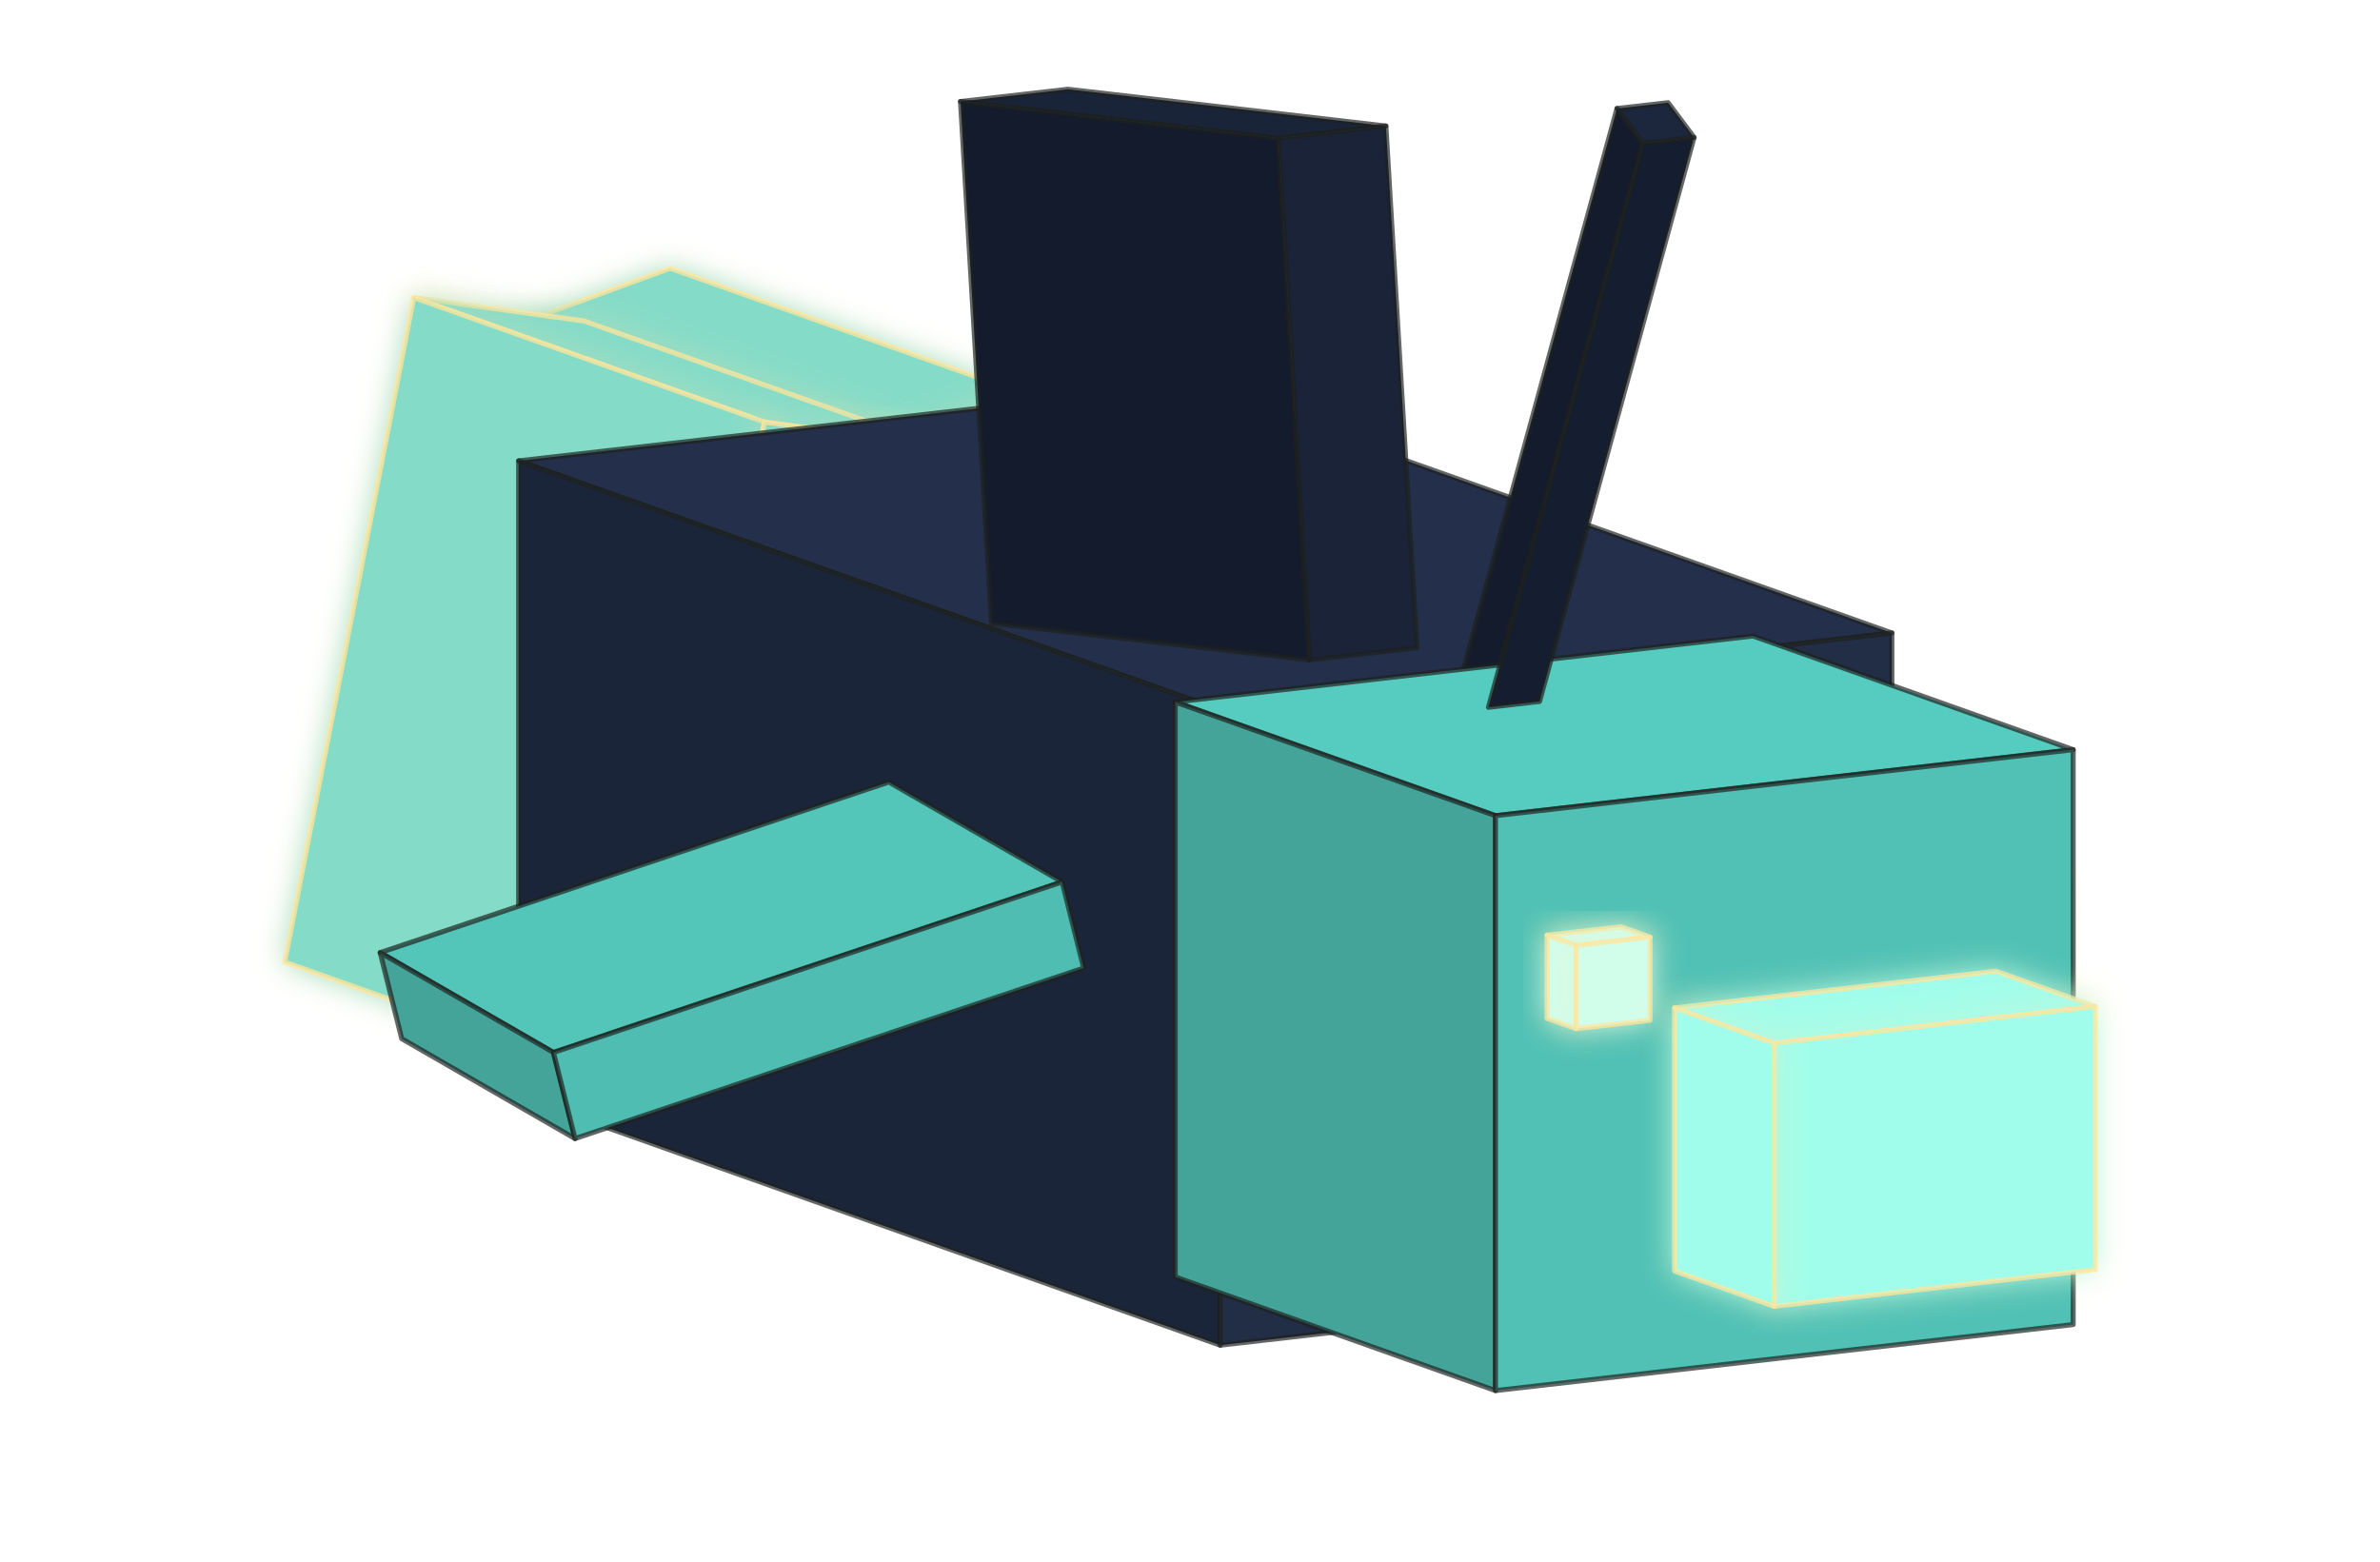
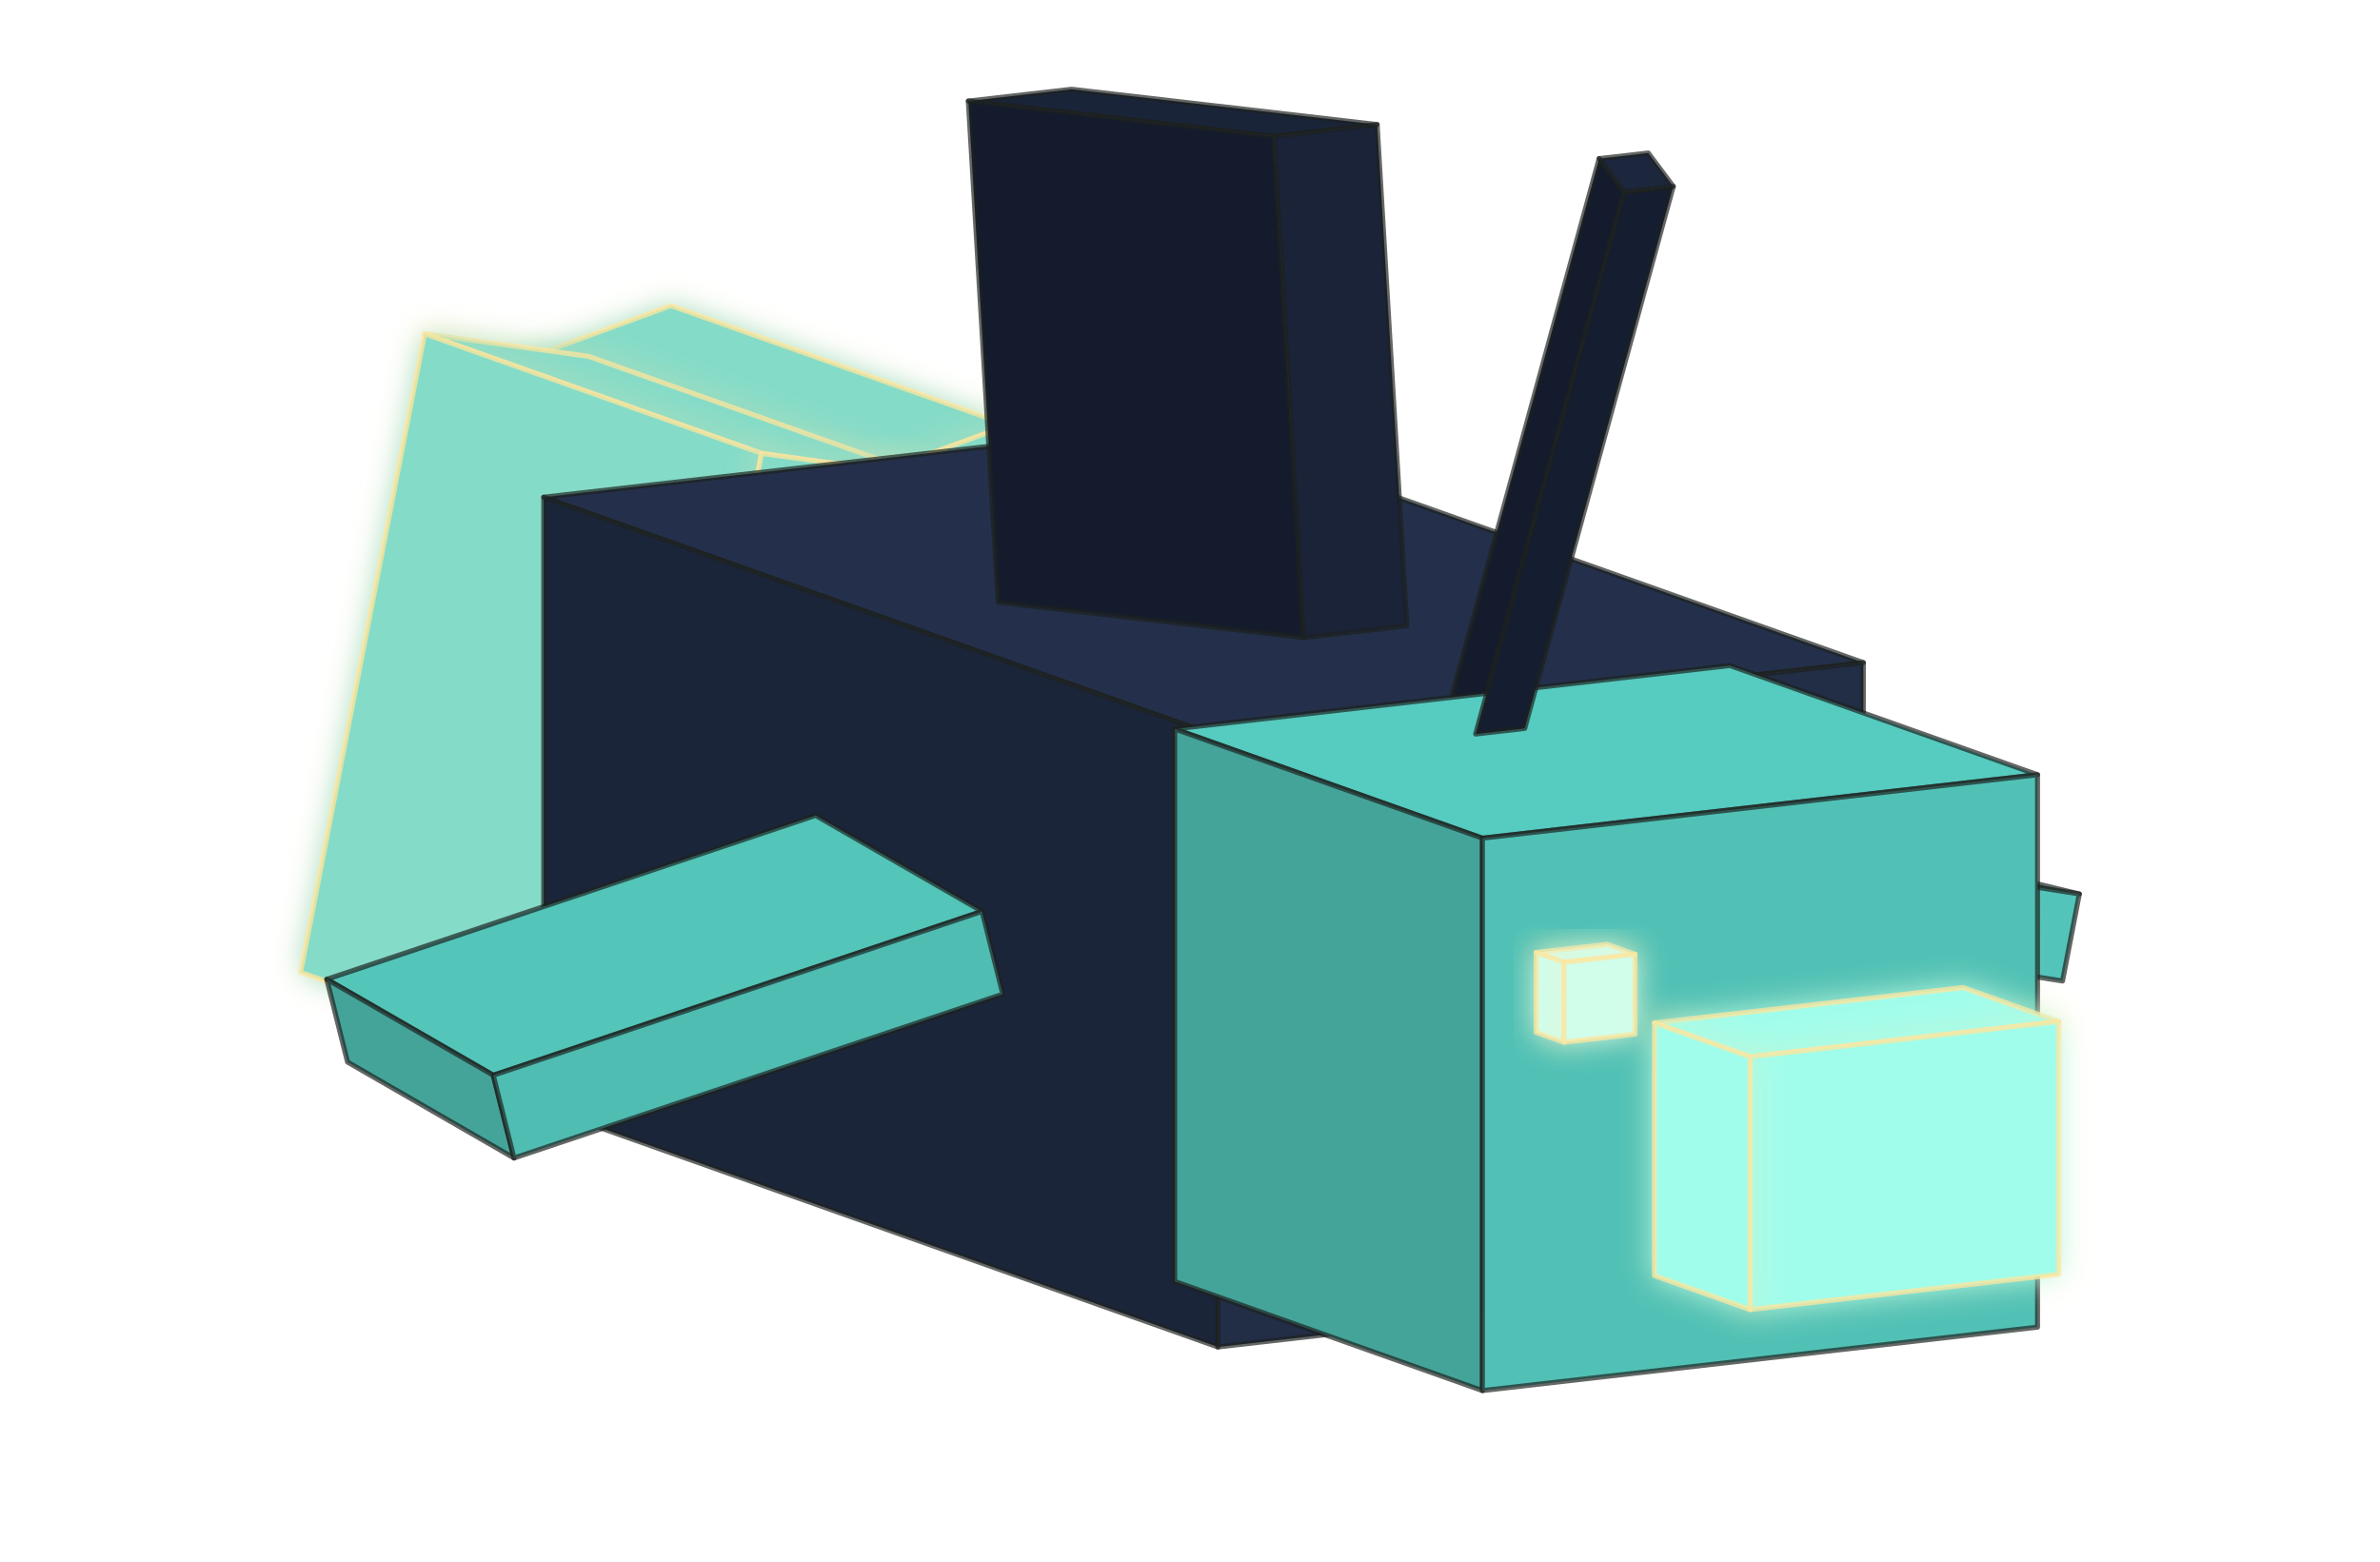
<svg xmlns="http://www.w3.org/2000/svg" width="640" height="420" viewBox="0 0 640 420" role="img" aria-labelledby="portrait-title">
  <defs>
    <filter id="portrait-glow" x="-80%" y="-80%" width="260%" height="260%">
      <feGaussianBlur stdDeviation="4" result="blur" />
      <feMerge>
        <feMergeNode in="blur" />
        <feMergeNode in="SourceGraphic" />
      </feMerge>
    </filter>
    <filter id="portrait-shadow" x="-40%" y="-80%" width="180%" height="260%">
      <feGaussianBlur stdDeviation="8" />
    </filter>
  </defs>
  <g>
-     <polygon points="263.37,293.16 228.68,122.41 134.36,88.93 169.05,259.68" fill="#84dbc8" stroke="#ffe59a" stroke-opacity=".74" stroke-width="1.35" stroke-linejoin="round" vector-effect="non-scaling-stroke" filter="url(#portrait-glow)" />
-     <polygon points="274.52,105.63 180.20,72.15 134.36,88.93 228.68,122.41" fill="#84dbc8" stroke="#ffe59a" stroke-opacity=".74" stroke-width="1.35" stroke-linejoin="round" vector-effect="non-scaling-stroke" filter="url(#portrait-glow)" />
-     <polygon points="251.40,119.81 157.08,86.34 111.25,80.03 205.57,113.51" fill="#84dbc8" stroke="#ffe59a" stroke-opacity=".74" stroke-width="1.35" stroke-linejoin="round" vector-effect="non-scaling-stroke" filter="url(#portrait-glow)" />
-     <polygon points="170.88,292.20 205.57,113.51 111.25,80.03 76.56,258.72" fill="#84dbc8" stroke="#ffe59a" stroke-opacity=".74" stroke-width="1.35" stroke-linejoin="round" vector-effect="non-scaling-stroke" filter="url(#portrait-glow)" />
-     <polygon points="309.21,276.38 274.52,105.63 228.68,122.41 263.37,293.16" fill="#84dbc8" stroke="#ffe59a" stroke-opacity=".74" stroke-width="1.35" stroke-linejoin="round" vector-effect="non-scaling-stroke" filter="url(#portrait-glow)" />
-     <polygon points="216.71,298.50 251.40,119.81 205.57,113.51 170.88,292.20" fill="#84dbc8" stroke="#ffe59a" stroke-opacity=".74" stroke-width="1.35" stroke-linejoin="round" vector-effect="non-scaling-stroke" filter="url(#portrait-glow)" />
-     <polygon points="545.72,237.68 455.14,215.84 343.97,198.33 434.55,220.16" fill="#57cdc1" stroke="#1c211e" stroke-opacity=".68" stroke-width="1.35" stroke-linejoin="round" vector-effect="non-scaling-stroke" />
-     <polygon points="429.84,244.52 434.55,220.16 343.97,198.33 339.25,222.69" fill="#44a49a" stroke="#1c211e" stroke-opacity=".68" stroke-width="1.35" stroke-linejoin="round" vector-effect="non-scaling-stroke" />
-     <polygon points="541.01,262.04 545.72,237.68 434.55,220.16 429.84,244.52" fill="#53c4b9" stroke="#1c211e" stroke-opacity=".68" stroke-width="1.35" stroke-linejoin="round" vector-effect="non-scaling-stroke" />
-     <polygon points="508.75,170.24 320.11,103.29 139.47,123.94 328.12,190.90" fill="#24304b" stroke="#1c211e" stroke-opacity=".68" stroke-width="1.35" stroke-linejoin="round" vector-effect="non-scaling-stroke" />
-     <polygon points="372.68,33.89 287.18,24.00 258.28,27.30 343.78,37.19" fill="#1a2439" stroke="#1c211e" stroke-opacity=".68" stroke-width="1.35" stroke-linejoin="round" vector-effect="non-scaling-stroke" />
-     <polygon points="352.13,177.50 343.78,37.19 258.28,27.30 266.63,167.62" fill="#141b2d" stroke="#1c211e" stroke-opacity=".68" stroke-width="1.35" stroke-linejoin="round" vector-effect="non-scaling-stroke" />
-     <polygon points="328.12,361.79 328.12,190.90 139.47,123.94 139.47,294.84" fill="#1b253a" stroke="#1c211e" stroke-opacity=".68" stroke-width="1.35" stroke-linejoin="round" vector-effect="non-scaling-stroke" />
-     <polygon points="285.61,237.19 239.01,210.33 102.23,256.20 148.83,283.06" fill="#53c5b9" stroke="#1c211e" stroke-opacity=".68" stroke-width="1.35" stroke-linejoin="round" vector-effect="non-scaling-stroke" />
-     <polygon points="154.63,306.22 148.83,283.06 102.23,256.20 108.03,279.36" fill="#44a49a" stroke="#1c211e" stroke-opacity=".68" stroke-width="1.35" stroke-linejoin="round" vector-effect="non-scaling-stroke" />
-     <polygon points="381.03,174.20 372.68,33.89 343.78,37.19 352.13,177.50" fill="#1a2338" stroke="#1c211e" stroke-opacity=".68" stroke-width="1.35" stroke-linejoin="round" vector-effect="non-scaling-stroke" />
-     <polygon points="291.41,260.35 285.61,237.19 148.83,283.06 154.63,306.22" fill="#50bdb3" stroke="#1c211e" stroke-opacity=".68" stroke-width="1.35" stroke-linejoin="round" vector-effect="non-scaling-stroke" />
-     <polygon points="508.75,341.14 508.75,170.24 328.12,190.90 328.12,361.79" fill="#222d46" stroke="#1c211e" stroke-opacity=".68" stroke-width="1.35" stroke-linejoin="round" vector-effect="non-scaling-stroke" />
-     <polygon points="400.25,190.23 441.81,38.53 434.82,29.18 393.26,180.88" fill="#141b2d" stroke="#1c211e" stroke-opacity=".68" stroke-width="1.35" stroke-linejoin="round" vector-effect="non-scaling-stroke" />
-     <polygon points="557.50,201.62 471.38,171.05 316.03,188.81 402.15,219.38" fill="#56cbc0" stroke="#1c211e" stroke-opacity=".68" stroke-width="1.35" stroke-linejoin="round" vector-effect="non-scaling-stroke" />
-     <polygon points="414.00,188.66 455.55,36.96 441.81,38.53 400.25,190.23" fill="#151d30" stroke="#1c211e" stroke-opacity=".68" stroke-width="1.35" stroke-linejoin="round" vector-effect="non-scaling-stroke" />
-     <polygon points="402.15,374.00 402.15,219.38 316.03,188.81 316.03,343.43" fill="#44a49a" stroke="#1c211e" stroke-opacity=".68" stroke-width="1.35" stroke-linejoin="round" vector-effect="non-scaling-stroke" />
-     <polygon points="552.08,239.62 544.28,236.85 524.41,239.12 532.21,241.89" fill="#d1fdeb" stroke="#ffe59a" stroke-opacity=".74" stroke-width="1.35" stroke-linejoin="round" vector-effect="non-scaling-stroke" filter="url(#portrait-glow)" />
-     <polygon points="532.21,264.27 532.21,241.89 524.41,239.12 524.41,261.50" fill="#d1fdeb" stroke="#ffe59a" stroke-opacity=".74" stroke-width="1.35" stroke-linejoin="round" vector-effect="non-scaling-stroke" filter="url(#portrait-glow)" />
-     <polygon points="455.55,36.96 448.56,27.61 434.82,29.18 441.81,38.53" fill="#1c263d" stroke="#1c211e" stroke-opacity=".68" stroke-width="1.35" stroke-linejoin="round" vector-effect="non-scaling-stroke" />
-     <polygon points="552.08,262.00 552.08,239.62 532.21,241.89 532.21,264.27" fill="#d1fdeb" stroke="#ffe59a" stroke-opacity=".74" stroke-width="1.35" stroke-linejoin="round" vector-effect="non-scaling-stroke" filter="url(#portrait-glow)" />
-     <polygon points="557.50,356.24 557.50,201.62 402.15,219.38 402.15,374.00" fill="#51c1b6" stroke="#1c211e" stroke-opacity=".68" stroke-width="1.35" stroke-linejoin="round" vector-effect="non-scaling-stroke" />
-     <polygon points="443.70,252.01 435.89,249.24 416.02,251.52 423.83,254.28" fill="#d1fdeb" stroke="#ffe59a" stroke-opacity=".74" stroke-width="1.35" stroke-linejoin="round" vector-effect="non-scaling-stroke" filter="url(#portrait-glow)" />
-     <polygon points="423.83,276.66 423.83,254.28 416.02,251.52 416.02,273.89" fill="#d1fdeb" stroke="#ffe59a" stroke-opacity=".74" stroke-width="1.35" stroke-linejoin="round" vector-effect="non-scaling-stroke" filter="url(#portrait-glow)" />
-     <polygon points="443.70,274.39 443.70,252.01 423.83,254.28 423.83,276.66" fill="#d1fdeb" stroke="#ffe59a" stroke-opacity=".74" stroke-width="1.35" stroke-linejoin="round" vector-effect="non-scaling-stroke" filter="url(#portrait-glow)" />
-     <polygon points="563.44,270.68 536.70,261.19 450.31,271.07 477.05,280.56" fill="#a1fdeb" stroke="#ffe59a" stroke-opacity=".74" stroke-width="1.35" stroke-linejoin="round" vector-effect="non-scaling-stroke" filter="url(#portrait-glow)" />
-     <polygon points="563.44,341.44 563.44,270.68 477.05,280.56 477.05,351.32" fill="#a1fdeb" stroke="#ffe59a" stroke-opacity=".74" stroke-width="1.35" stroke-linejoin="round" vector-effect="non-scaling-stroke" filter="url(#portrait-glow)" />
-     <polygon points="477.05,351.32 477.05,280.56 450.31,271.07 450.31,341.83" fill="#a1fdeb" stroke="#ffe59a" stroke-opacity=".74" stroke-width="1.35" stroke-linejoin="round" vector-effect="non-scaling-stroke" filter="url(#portrait-glow)" />
+     <polygon points="260.36,294.58 227.02,130.50 136.39,98.33 169.72,262.41" fill="#84dbc8" stroke="#ffe59a" stroke-opacity=".74" stroke-width="1.35" stroke-linejoin="round" vector-effect="non-scaling-stroke" filter="url(#portrait-glow)" />
+     <polygon points="271.06,114.37 180.43,82.20 136.39,98.33 227.02,130.50" fill="#84dbc8" stroke="#ffe59a" stroke-opacity=".74" stroke-width="1.35" stroke-linejoin="round" vector-effect="non-scaling-stroke" filter="url(#portrait-glow)" />
+     <polygon points="248.85,128.00 158.22,95.83 114.18,89.78 204.81,121.95" fill="#84dbc8" stroke="#ffe59a" stroke-opacity=".74" stroke-width="1.35" stroke-linejoin="round" vector-effect="non-scaling-stroke" filter="url(#portrait-glow)" />
+     <polygon points="171.48,293.65 204.81,121.95 114.18,89.78 80.84,261.48" fill="#84dbc8" stroke="#ffe59a" stroke-opacity=".74" stroke-width="1.35" stroke-linejoin="round" vector-effect="non-scaling-stroke" filter="url(#portrait-glow)" />
+     <polygon points="304.40,278.45 271.06,114.37 227.02,130.50 260.36,294.58" fill="#84dbc8" stroke="#ffe59a" stroke-opacity=".74" stroke-width="1.35" stroke-linejoin="round" vector-effect="non-scaling-stroke" filter="url(#portrait-glow)" />
+     <polygon points="215.52,299.70 248.85,128.00 204.81,121.95 171.48,293.65" fill="#84dbc8" stroke="#ffe59a" stroke-opacity=".74" stroke-width="1.35" stroke-linejoin="round" vector-effect="non-scaling-stroke" filter="url(#portrait-glow)" />
+     <polygon points="559.16,240.43 472.12,219.45 365.29,202.61 452.33,223.59" fill="#57cdc1" stroke="#1c211e" stroke-opacity=".68" stroke-width="1.35" stroke-linejoin="round" vector-effect="non-scaling-stroke" />
+     <polygon points="447.80,247.00 452.33,223.59 365.29,202.61 360.76,226.02" fill="#44a49a" stroke="#1c211e" stroke-opacity=".68" stroke-width="1.35" stroke-linejoin="round" vector-effect="non-scaling-stroke" />
+     <polygon points="554.63,263.84 559.16,240.43 452.33,223.59 447.80,247.00" fill="#53c4b9" stroke="#1c211e" stroke-opacity=".68" stroke-width="1.35" stroke-linejoin="round" vector-effect="non-scaling-stroke" />
+     <polygon points="501.07,178.21 319.80,113.87 146.22,133.72 327.49,198.06" fill="#24304b" stroke="#1c211e" stroke-opacity=".68" stroke-width="1.35" stroke-linejoin="round" vector-effect="non-scaling-stroke" />
+     <polygon points="370.32,33.50 288.16,24.00 260.39,27.18 342.55,36.68" fill="#1a2439" stroke="#1c211e" stroke-opacity=".68" stroke-width="1.35" stroke-linejoin="round" vector-effect="non-scaling-stroke" />
+     <polygon points="350.57,171.50 342.55,36.68 260.39,27.18 268.41,162.00" fill="#141b2d" stroke="#1c211e" stroke-opacity=".68" stroke-width="1.35" stroke-linejoin="round" vector-effect="non-scaling-stroke" />
+     <polygon points="327.49,362.27 327.49,198.06 146.22,133.72 146.22,297.93" fill="#1b253a" stroke="#1c211e" stroke-opacity=".68" stroke-width="1.35" stroke-linejoin="round" vector-effect="non-scaling-stroke" />
+     <polygon points="264.09,245.11 219.31,219.30 87.87,263.38 132.65,289.19" fill="#53c5b9" stroke="#1c211e" stroke-opacity=".68" stroke-width="1.35" stroke-linejoin="round" vector-effect="non-scaling-stroke" />
+     <polygon points="138.22,311.45 132.65,289.19 87.87,263.38 93.45,285.64" fill="#44a49a" stroke="#1c211e" stroke-opacity=".68" stroke-width="1.35" stroke-linejoin="round" vector-effect="non-scaling-stroke" />
+     <polygon points="378.34,168.33 370.32,33.50 342.55,36.68 350.57,171.50" fill="#1a2338" stroke="#1c211e" stroke-opacity=".68" stroke-width="1.35" stroke-linejoin="round" vector-effect="non-scaling-stroke" />
+     <polygon points="269.66,267.37 264.09,245.11 132.65,289.19 138.22,311.45" fill="#50bdb3" stroke="#1c211e" stroke-opacity=".68" stroke-width="1.35" stroke-linejoin="round" vector-effect="non-scaling-stroke" />
+     <polygon points="501.07,342.42 501.07,178.21 327.49,198.06 327.49,362.27" fill="#222d46" stroke="#1c211e" stroke-opacity=".68" stroke-width="1.35" stroke-linejoin="round" vector-effect="non-scaling-stroke" />
+     <polygon points="396.81,197.42 436.74,51.65 430.02,42.66 390.09,188.43" fill="#141b2d" stroke="#1c211e" stroke-opacity=".68" stroke-width="1.35" stroke-linejoin="round" vector-effect="non-scaling-stroke" />
+     <polygon points="547.91,208.36 465.16,178.99 315.88,196.05 398.63,225.43" fill="#56cbc0" stroke="#1c211e" stroke-opacity=".68" stroke-width="1.35" stroke-linejoin="round" vector-effect="non-scaling-stroke" />
+     <polygon points="410.01,195.91 449.95,50.14 436.74,51.65 396.81,197.42" fill="#151d30" stroke="#1c211e" stroke-opacity=".68" stroke-width="1.35" stroke-linejoin="round" vector-effect="non-scaling-stroke" />
+     <polygon points="398.63,374.00 398.63,225.43 315.88,196.05 315.88,344.63" fill="#44a49a" stroke="#1c211e" stroke-opacity=".68" stroke-width="1.35" stroke-linejoin="round" vector-effect="non-scaling-stroke" />
+     <polygon points="541.17,245.03 533.68,242.37 514.58,244.55 522.08,247.21" fill="#d1fdeb" stroke="#ffe59a" stroke-opacity=".74" stroke-width="1.35" stroke-linejoin="round" vector-effect="non-scaling-stroke" filter="url(#portrait-glow)" />
+     <polygon points="522.08,268.72 522.08,247.21 514.58,244.55 514.58,266.06" fill="#d1fdeb" stroke="#ffe59a" stroke-opacity=".74" stroke-width="1.35" stroke-linejoin="round" vector-effect="non-scaling-stroke" filter="url(#portrait-glow)" />
+     <polygon points="449.95,50.14 443.23,41.15 430.02,42.66 436.74,51.65" fill="#1c263d" stroke="#1c211e" stroke-opacity=".68" stroke-width="1.35" stroke-linejoin="round" vector-effect="non-scaling-stroke" />
+     <polygon points="541.17,266.53 541.17,245.03 522.08,247.21 522.08,268.72" fill="#d1fdeb" stroke="#ffe59a" stroke-opacity=".74" stroke-width="1.35" stroke-linejoin="round" vector-effect="non-scaling-stroke" filter="url(#portrait-glow)" />
+     <polygon points="547.91,356.93 547.91,208.36 398.63,225.43 398.63,374.00" fill="#51c1b6" stroke="#1c211e" stroke-opacity=".68" stroke-width="1.35" stroke-linejoin="round" vector-effect="non-scaling-stroke" />
+     <polygon points="439.67,256.64 432.17,253.98 413.08,256.16 420.57,258.82" fill="#d1fdeb" stroke="#ffe59a" stroke-opacity=".74" stroke-width="1.35" stroke-linejoin="round" vector-effect="non-scaling-stroke" filter="url(#portrait-glow)" />
+     <polygon points="420.57,280.32 420.57,258.82 413.08,256.16 413.08,277.66" fill="#d1fdeb" stroke="#ffe59a" stroke-opacity=".74" stroke-width="1.35" stroke-linejoin="round" vector-effect="non-scaling-stroke" filter="url(#portrait-glow)" />
+     <polygon points="439.67,278.14 439.67,256.64 420.57,258.82 420.57,280.32" fill="#d1fdeb" stroke="#ffe59a" stroke-opacity=".74" stroke-width="1.35" stroke-linejoin="round" vector-effect="non-scaling-stroke" filter="url(#portrait-glow)" />
+     <polygon points="553.62,274.72 527.92,265.60 444.90,275.09 470.60,284.21" fill="#a1fdeb" stroke="#ffe59a" stroke-opacity=".74" stroke-width="1.35" stroke-linejoin="round" vector-effect="non-scaling-stroke" filter="url(#portrait-glow)" />
+     <polygon points="553.62,342.72 553.62,274.72 470.60,284.21 470.60,352.21" fill="#a1fdeb" stroke="#ffe59a" stroke-opacity=".74" stroke-width="1.35" stroke-linejoin="round" vector-effect="non-scaling-stroke" filter="url(#portrait-glow)" />
+     <polygon points="470.60,352.21 470.60,284.21 444.90,275.09 444.90,343.09" fill="#a1fdeb" stroke="#ffe59a" stroke-opacity=".74" stroke-width="1.35" stroke-linejoin="round" vector-effect="non-scaling-stroke" filter="url(#portrait-glow)" />
  </g>
</svg>
